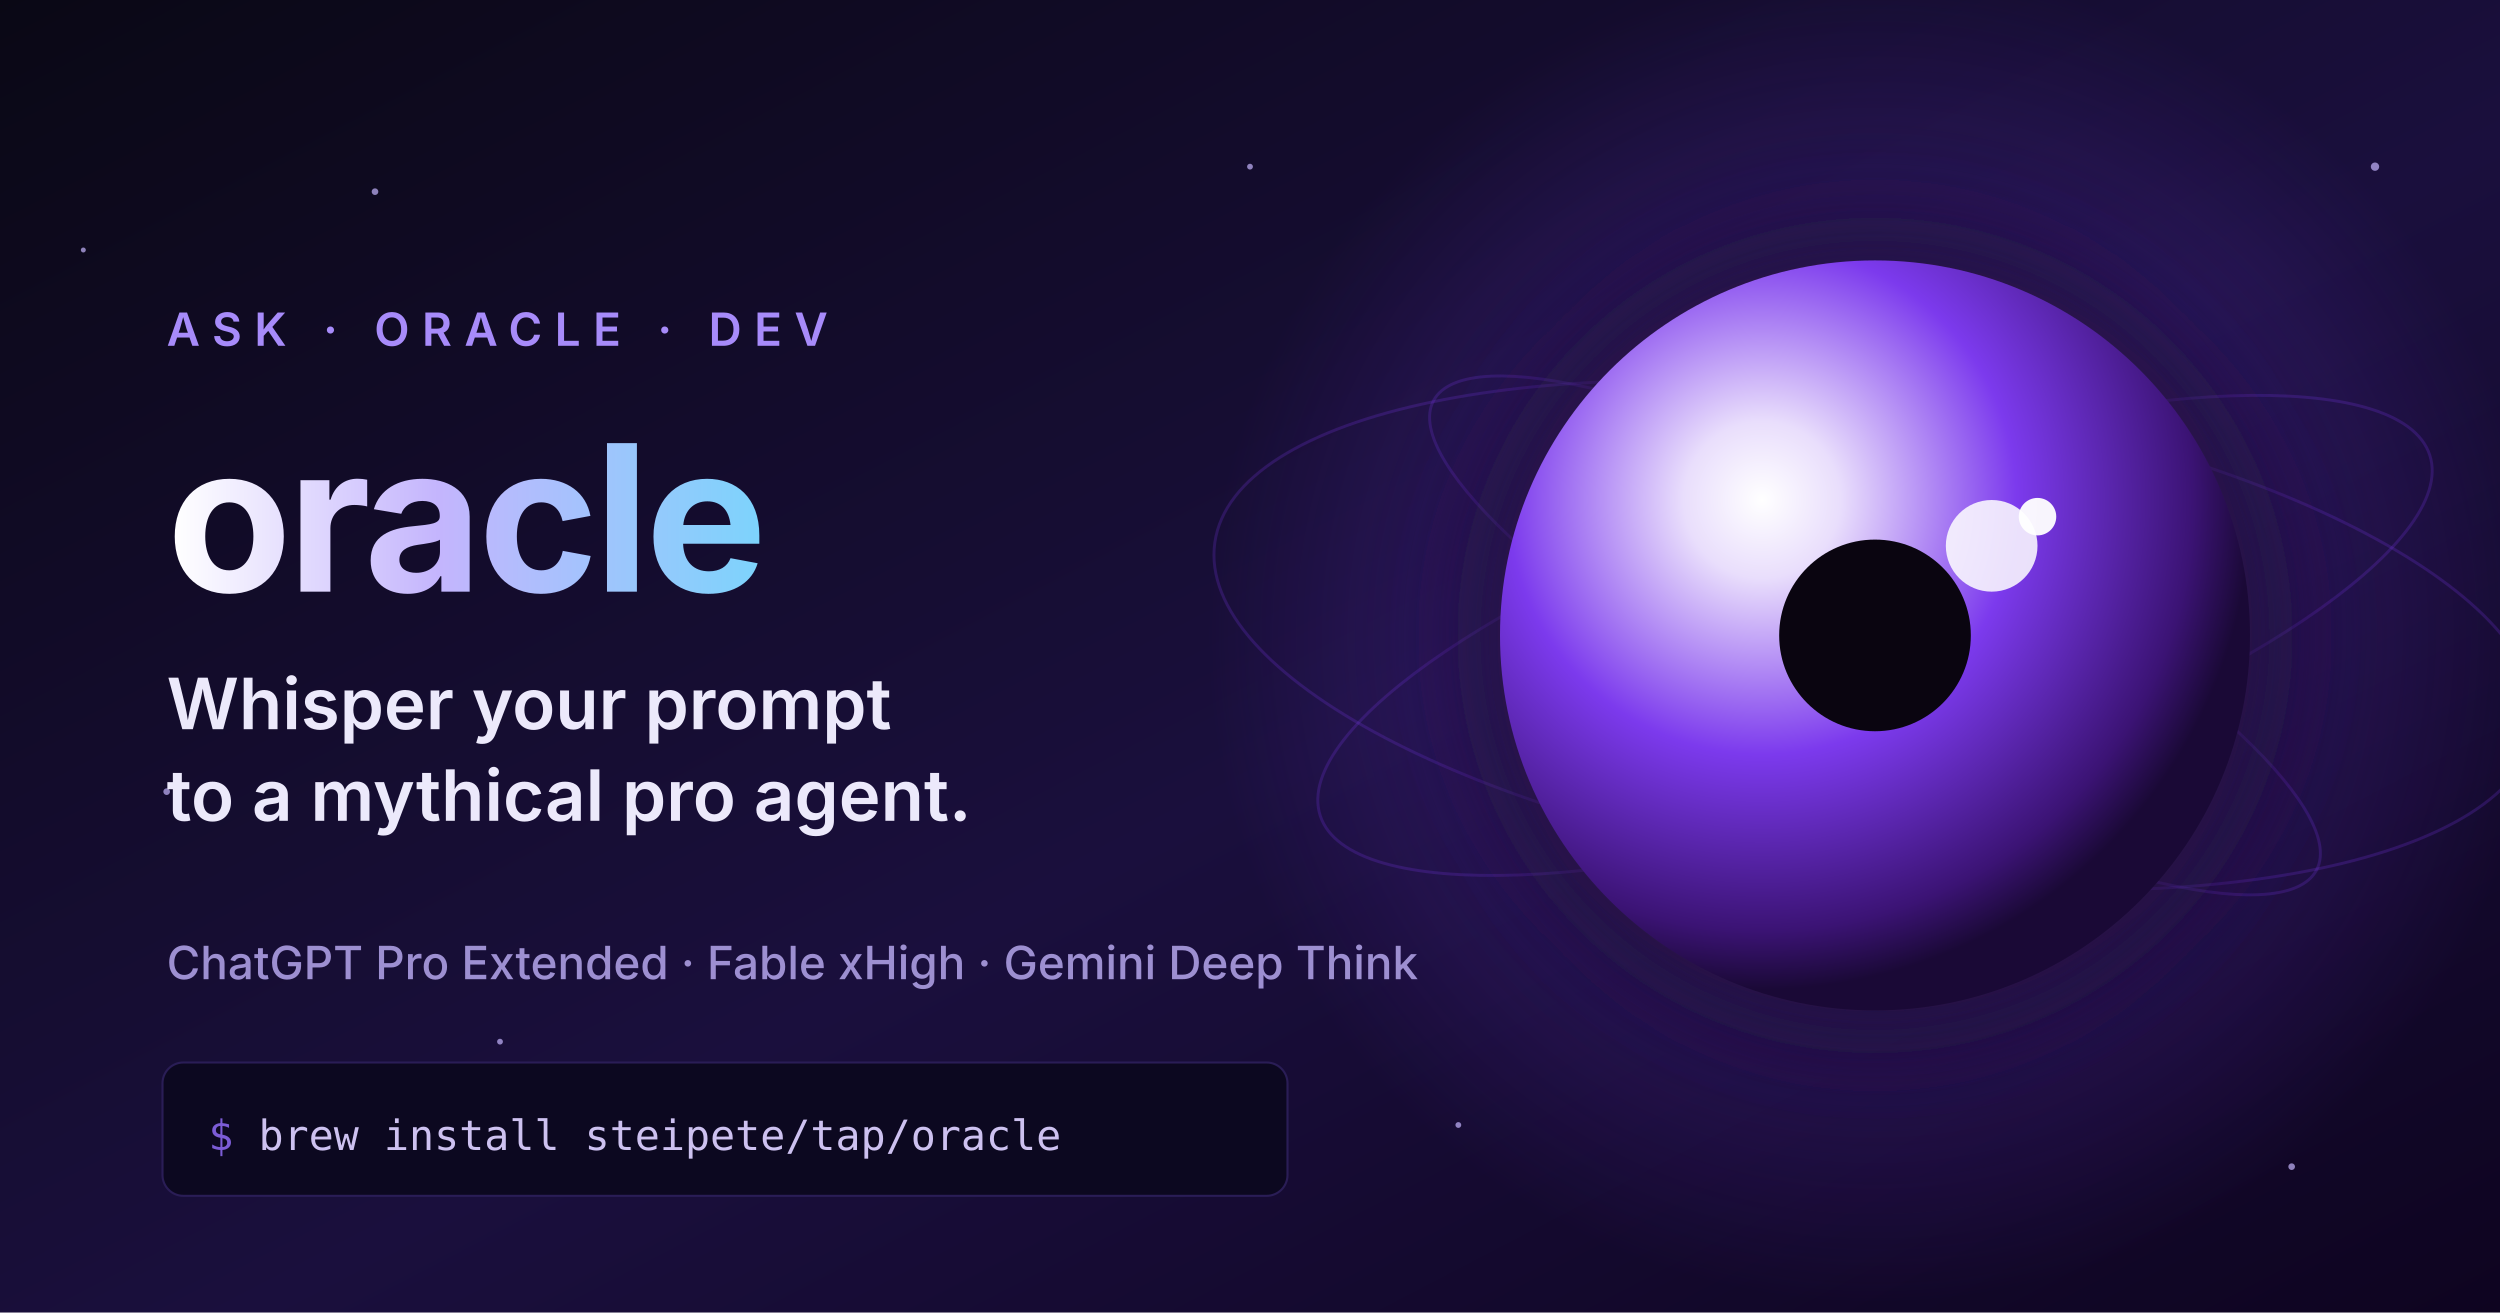
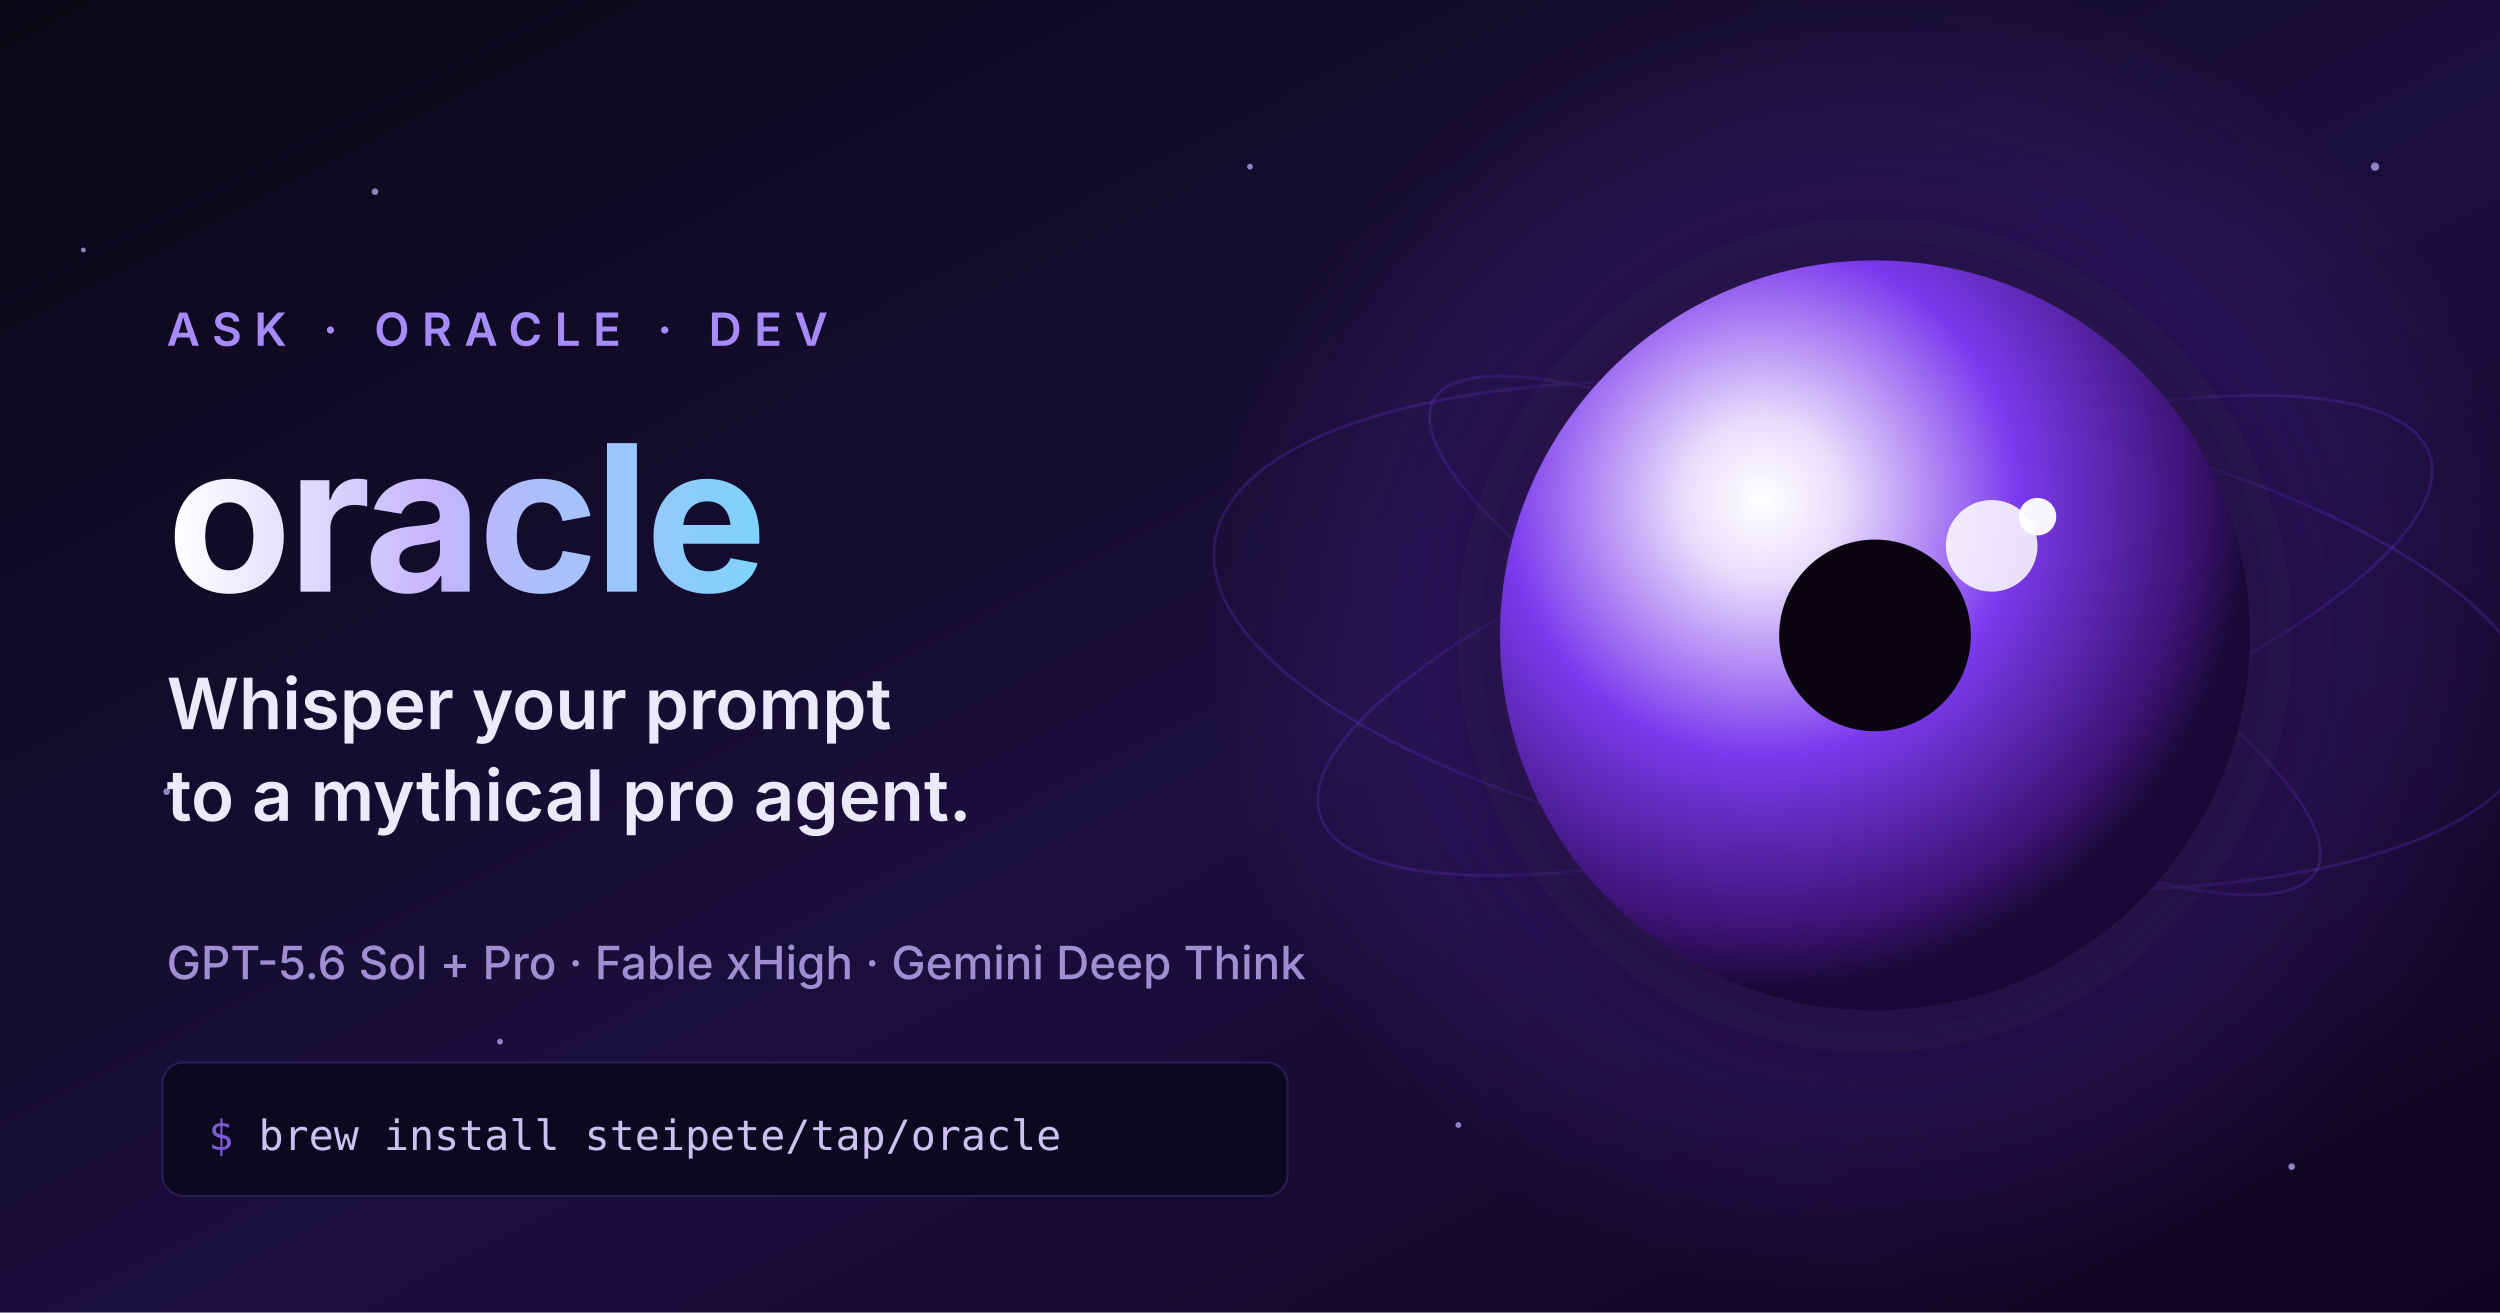
<svg xmlns="http://www.w3.org/2000/svg" viewBox="0 0 1200 630" role="img" aria-label="Oracle — askoracle.sh">
  <defs>
    <linearGradient id="bg" x1="0" y1="0" x2="1" y2="1">
      <stop offset="0" stop-color="#0a0815" />
      <stop offset="0.55" stop-color="#1a0f3d" />
      <stop offset="1" stop-color="#0e0420" />
    </linearGradient>
    <radialGradient id="orb" cx="35%" cy="32%" r="65%">
      <stop offset="0" stop-color="#ffffff" />
      <stop offset="0.16" stop-color="#e9defc" />
      <stop offset="0.52" stop-color="#7c3aed" />
      <stop offset="0.88" stop-color="#3b1374" />
      <stop offset="1" stop-color="#1a0936" />
    </radialGradient>
    <radialGradient id="haze" cx="50%" cy="50%" r="50%">
      <stop offset="0" stop-color="#a78bfa" stop-opacity="0.55" />
      <stop offset="0.6" stop-color="#7c3aed" stop-opacity="0.18" />
      <stop offset="1" stop-color="#7c3aed" stop-opacity="0" />
    </radialGradient>
    <linearGradient id="text-grad" x1="0" y1="0" x2="1" y2="0">
      <stop offset="0" stop-color="#ffffff" />
      <stop offset="0.45" stop-color="#c4b5fd" />
      <stop offset="1" stop-color="#7dd3fc" />
    </linearGradient>
    <filter id="orb-shadow" x="-30%" y="-30%" width="160%" height="160%">
      <feGaussianBlur stdDeviation="22" />
    </filter>
  </defs>
  <rect width="1200" height="630" fill="url(#bg)" />
  <circle cx="900" cy="305" r="320" fill="url(#haze)" />
  <g stroke="#7c3aed" stroke-opacity="0.22" fill="none" stroke-width="1.4">
    <ellipse cx="900" cy="305" rx="280" ry="80" transform="rotate(-18 900 305)" />
    <ellipse cx="900" cy="305" rx="320" ry="115" transform="rotate(8 900 305)" />
    <ellipse cx="900" cy="305" rx="240" ry="60" transform="rotate(28 900 305)" />
  </g>
  <circle cx="900" cy="305" r="200" fill="#1a0936" filter="url(#orb-shadow)" opacity="0.6" />
  <circle cx="900" cy="305" r="180" fill="url(#orb)" />
  <circle cx="900" cy="305" r="46" fill="#0a0510" />
  <circle cx="956" cy="262" r="22" fill="#ffffff" opacity="0.85" />
  <circle cx="978" cy="248" r="9" fill="#ffffff" opacity="0.95" />
  <g fill="#c4b5fd" opacity="0.7">
    <circle cx="120" cy="540" r="2" />
    <circle cx="180" cy="92" r="1.6" />
    <circle cx="240" cy="500" r="1.4" />
    <circle cx="80" cy="380" r="1.6" />
    <circle cx="540" cy="540" r="2.2" />
    <circle cx="40" cy="120" r="1.2" />
    <circle cx="600" cy="80" r="1.4" />
    <circle cx="700" cy="540" r="1.4" />
    <circle cx="1140" cy="80" r="2" />
    <circle cx="1100" cy="560" r="1.6" />
  </g>
  <g font-family="Inter, ui-sans-serif, -apple-system, system-ui, sans-serif">
    <text x="80" y="166" font-size="22" font-weight="600" fill="#a78bfa" letter-spacing="6">ASK · ORACLE · DEV</text>
    <text x="80" y="284" font-size="98" font-weight="700" fill="url(#text-grad)" letter-spacing="-2">oracle</text>
    <text x="80" y="350" font-size="34" font-weight="600" fill="#ece9fb">Whisper your prompt</text>
    <text x="80" y="394" font-size="34" font-weight="600" fill="#ece9fb">to a mythical pro agent.</text>
-     <text x="80" y="470" font-size="22" font-weight="500" fill="#9d8fd1">ChatGPT Pro Extended · Fable xHigh · Gemini Deep Think</text>
+     <text x="80" y="470" font-size="22" font-weight="500" fill="#9d8fd1">GPT-5.6 Sol + Pro · Fable xHigh · Gemini Deep Think</text>
    <g font-family="JetBrains Mono, SF Mono, ui-monospace, monospace" font-size="20" fill="#cdc1f0">
      <rect x="78" y="510" width="540" height="64" rx="10" fill="#0c0820" stroke="#2a1d56" />
      <text x="100" y="552">
        <tspan fill="#7c5cd6">$</tspan> brew install steipete/tap/oracle</text>
    </g>
  </g>
</svg>
